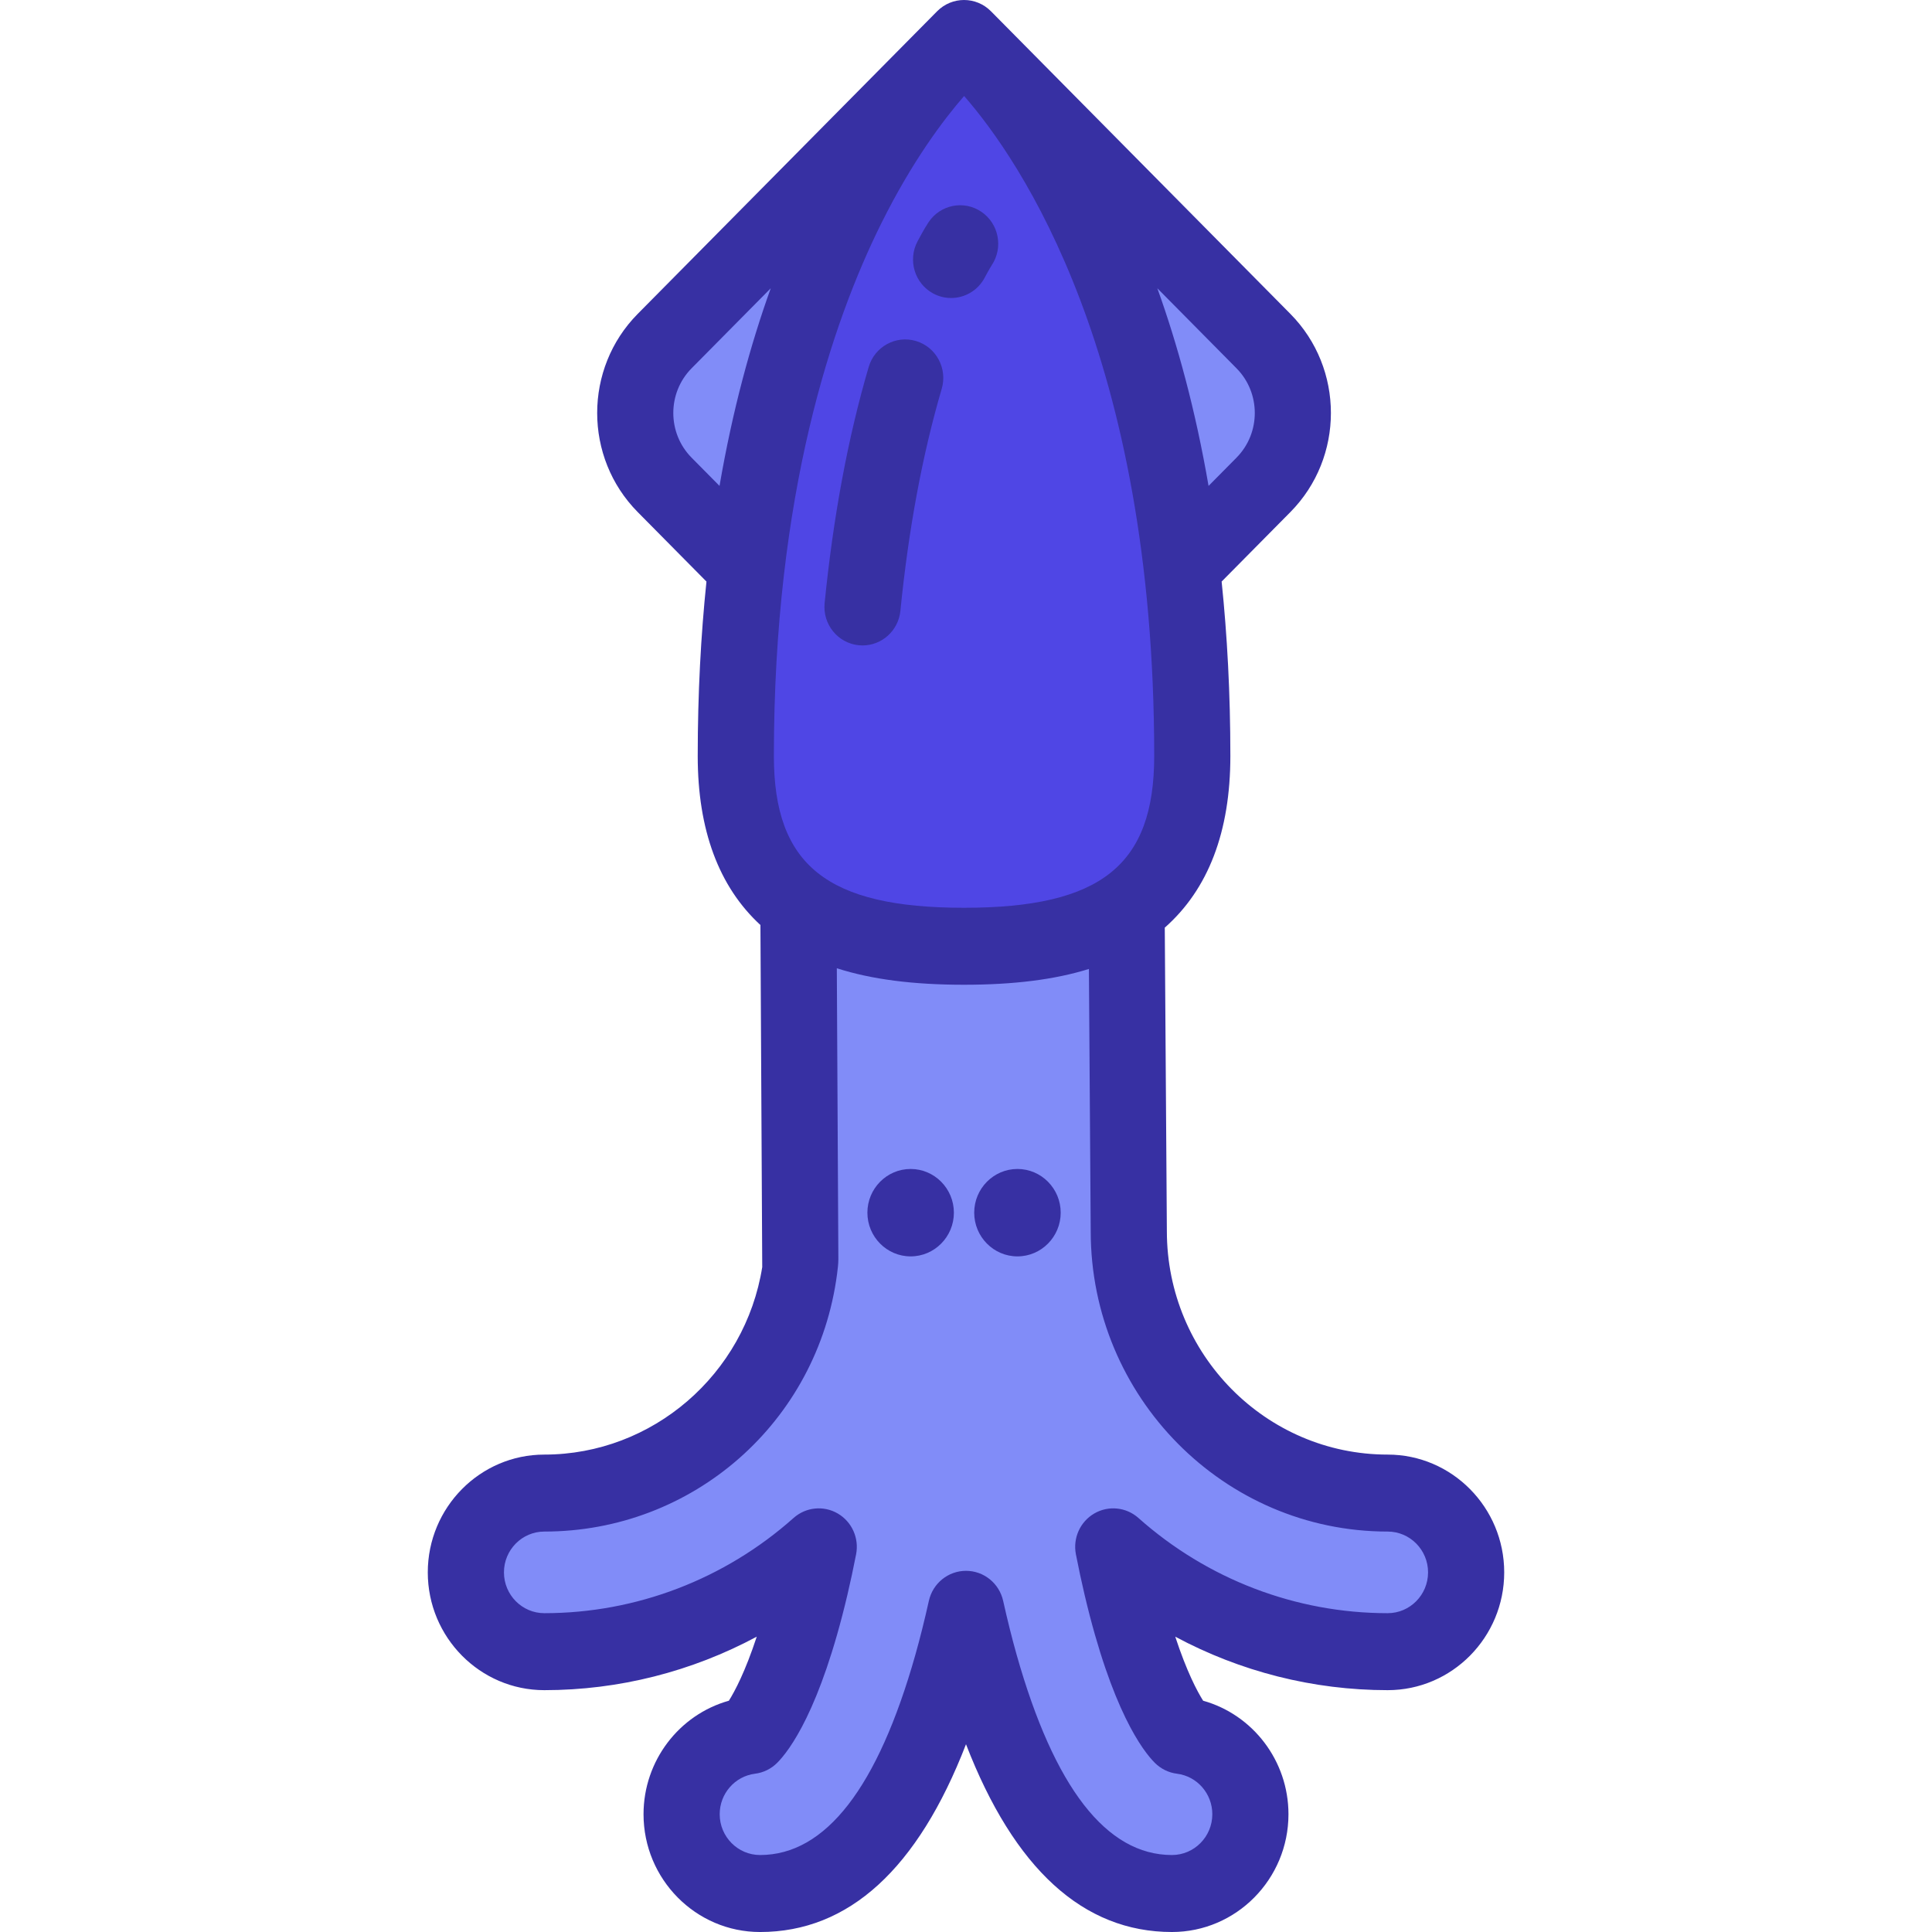
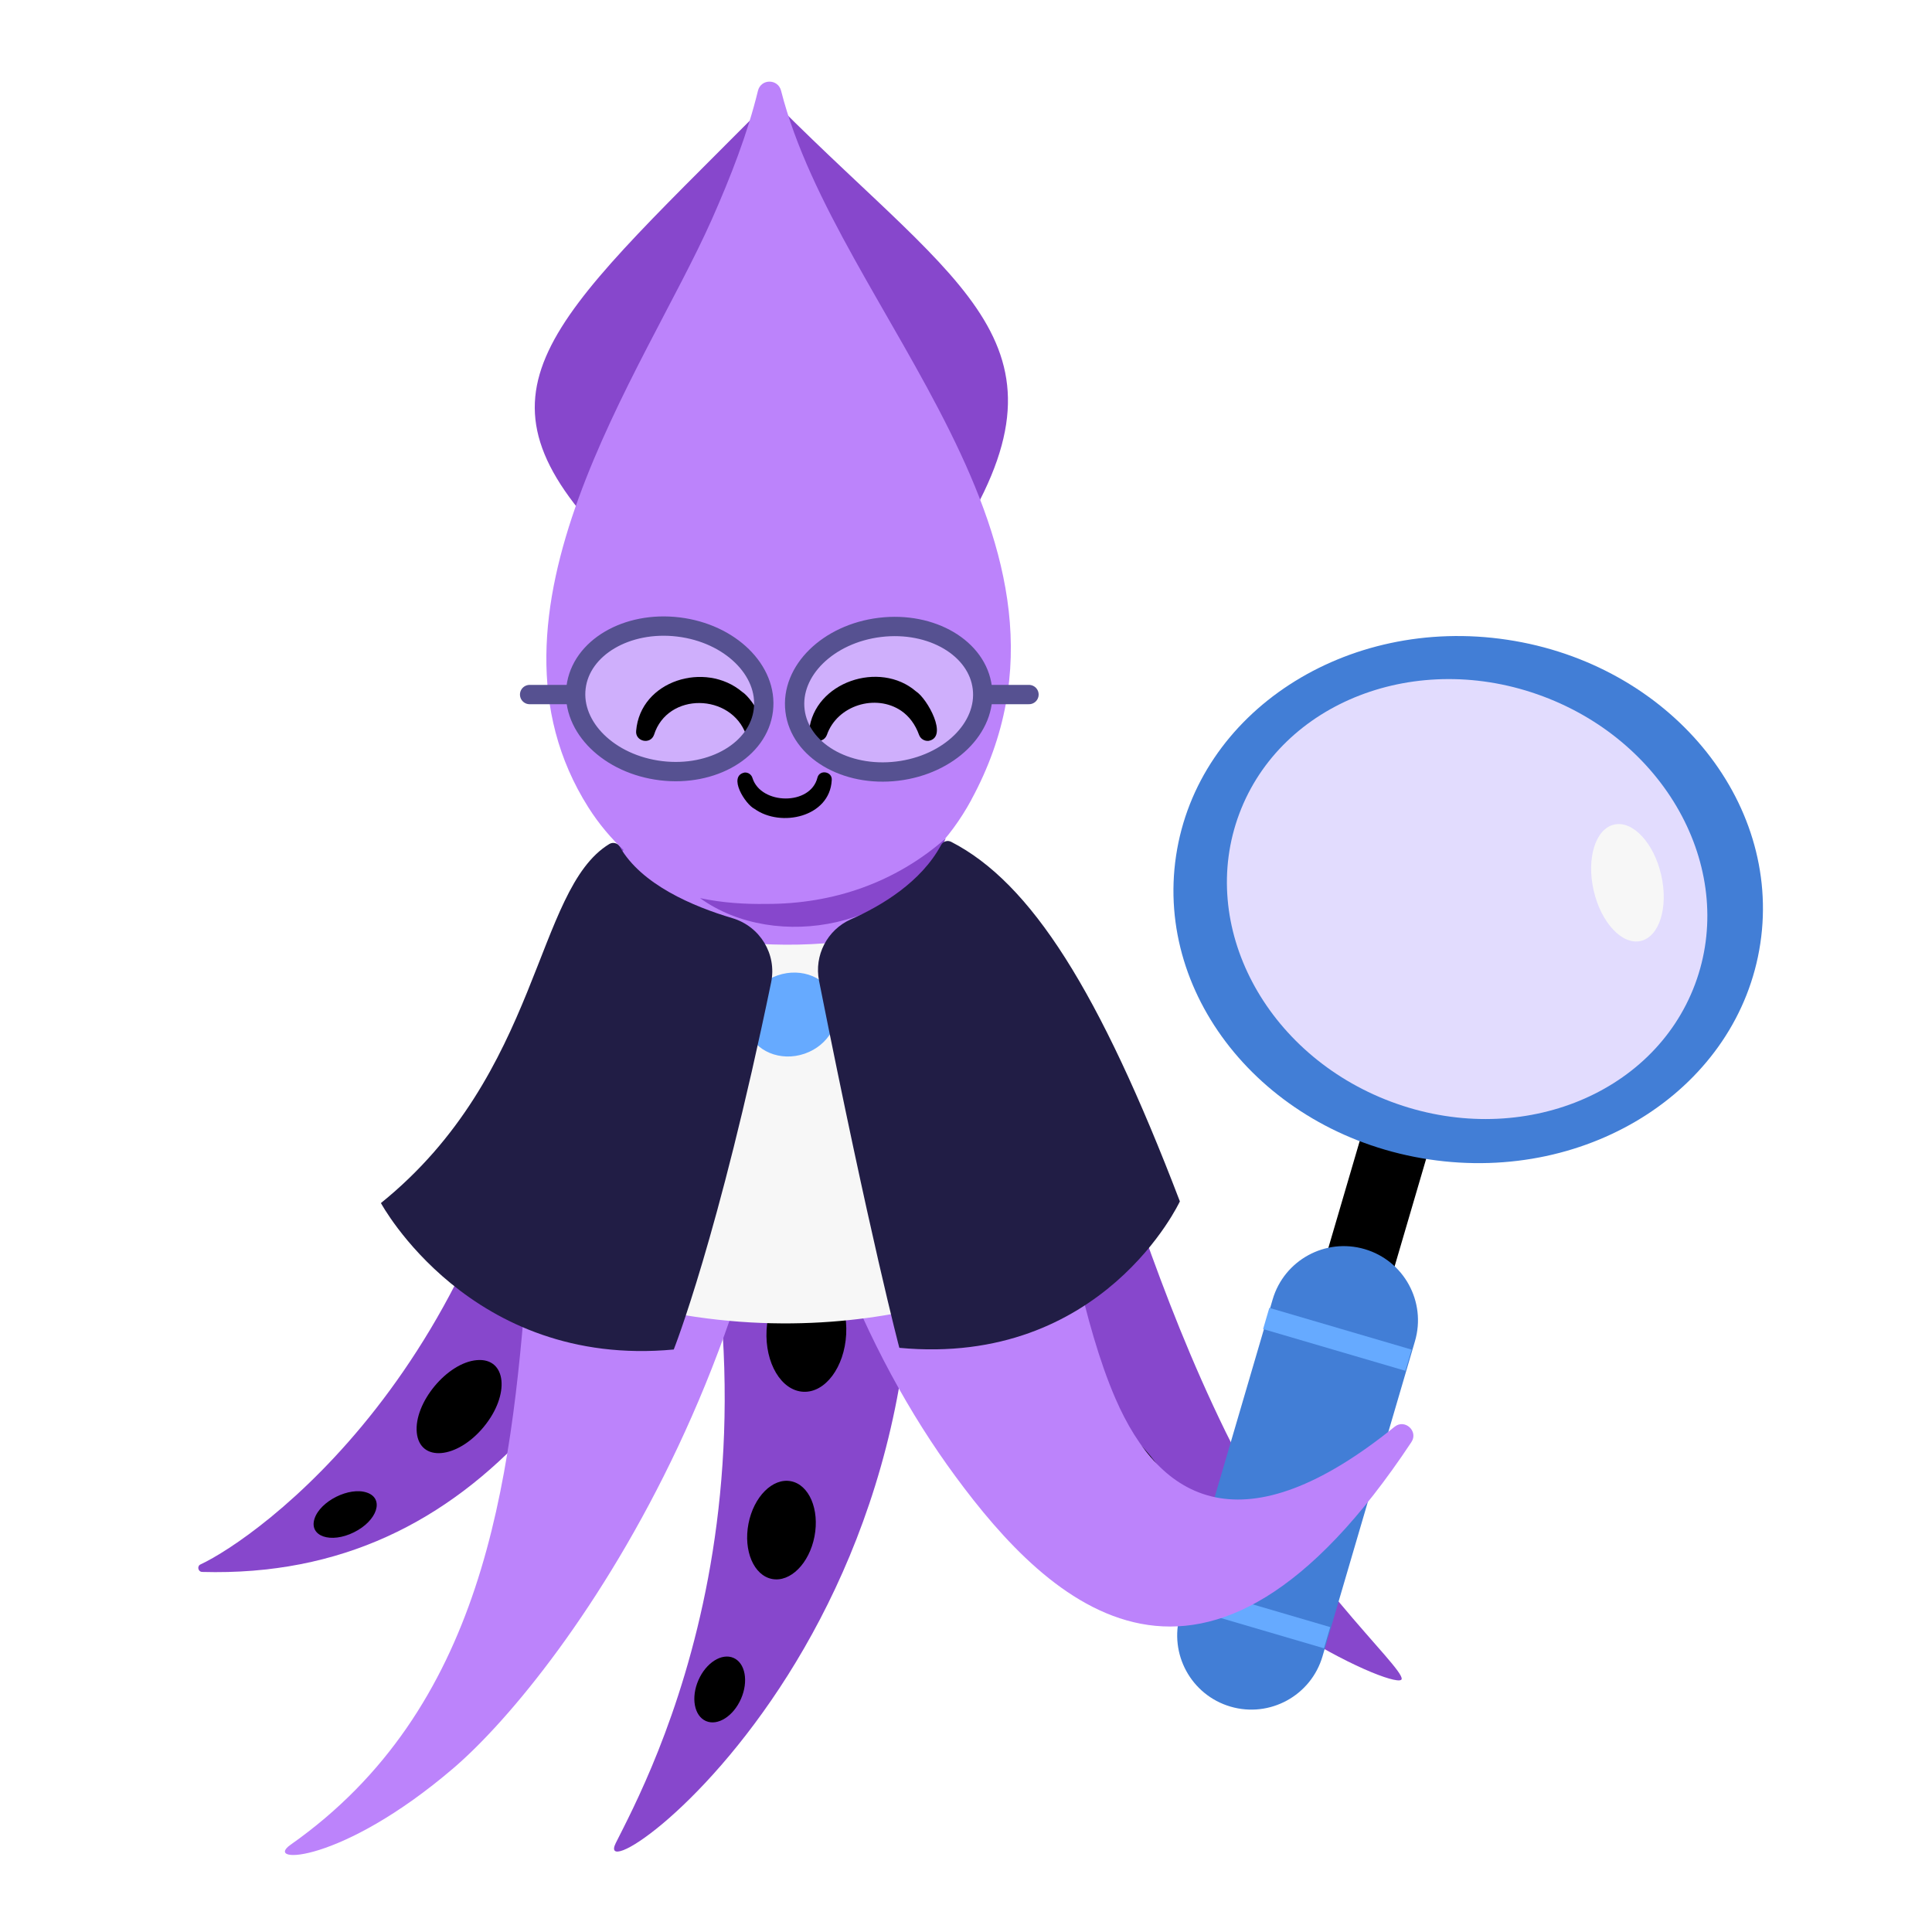
- <svg xmlns="http://www.w3.org/2000/svg" height="256px" width="256px" version="1.1" id="Layer_1" viewBox="0 0 512.002 512.002" xml:space="preserve" fill="#3730a3" stroke="#3730a3" stroke-width="0.005">
-   <g id="SVGRepo_bgCarrier" stroke-width="0" />
-   <g id="SVGRepo_tracerCarrier" stroke-linecap="round" stroke-linejoin="round" stroke="#CCCCCC" stroke-width="1.024" />
-   <g id="SVGRepo_iconCarrier">
-     <g>
-       <path style="fill:#818cf8;" d="M301.048,213.116h-87.898v122.368h0.154c-4.494,33.927-33.588,60.198-68.723,60.198 c-11.606,0-21.013,9.408-21.013,21.013s9.408,21.013,21.013,21.013c28.144,0,53.878-10.498,73.506-27.778 c-0.701,3.553-1.446,7.006-2.24,10.336c-6.132,25.764-13.085,36.704-16.08,39.666c-10.378,1.281-18.413,10.13-18.413,20.854 c0,11.606,9.408,21.013,21.013,21.013c22.646,0,39.943-20.347,51.409-60.478c1.348-4.718,2.592-9.688,3.752-14.836 c1.161,5.148,2.404,10.118,3.752,14.836c11.467,40.132,28.763,60.479,51.41,60.479c11.606,0,21.013-9.408,21.013-21.013 c0-10.724-8.035-19.572-18.413-20.854c-2.996-2.962-9.947-13.902-16.08-39.666c-0.792-3.331-1.539-6.782-2.24-10.336 c19.627,17.279,45.362,27.778,73.506,27.778c11.606,0,21.013-9.408,21.013-21.013c0-11.606-9.408-21.013-21.013-21.013 c-38.237,0-69.345-31.109-69.345-69.345L301.048,213.116z" />
-       <path style="fill:#818cf8;" d="M257.007,208.691l-80.19-80.19c-10.524-10.524-10.524-27.587,0-38.11l80.19-80.19l80.19,80.19 c10.524,10.524,10.524,27.587,0,38.11L257.007,208.691z" />
-     </g>
-     <path style="fill:#4f46e5;" d="M318.143,200.355c0,41.437-27.372,50.417-61.135,50.417s-61.135-8.979-61.135-50.417 c0-139.889,61.135-189.36,61.135-189.36S318.143,60.466,318.143,200.355z" />
-     <path d="M367.751,385.483c-32.267,0-58.518-26.533-58.519-59.217l-0.553-80.43c11.532-10.17,17.381-25.43,17.381-45.482 c0-16.625-0.839-32.004-2.313-46.235l18.211-18.407c14.33-14.484,14.33-38.051,0-52.535l-79.34-80.19 c-3.941-3.983-10.331-3.983-14.271,0l-79.34,80.19c-14.33,14.484-14.33,38.051,0,52.535l18.211,18.407 c-1.474,14.231-2.313,29.611-2.313,46.235c0,19.603,5.591,34.625,16.617,44.79l0.478,90.395c0,0.078,0.002,0.156,0.004,0.234 c-4.529,28.455-29.074,49.71-57.754,49.71c-17.029,0-30.882,14.003-30.882,31.214s13.854,31.214,30.882,31.214 c19.771,0,39.074-4.93,56.297-14.174c-3.065,9.31-5.811,14.468-7.388,16.973c-13.163,3.686-22.616,15.903-22.616,30.081 c0,17.211,13.854,31.214,30.882,31.214c23.494,0,41.803-16.719,54.576-49.76c12.772,33.041,31.081,49.759,54.575,49.759 c17.029,0,30.882-14.003,30.882-31.214c0-14.178-9.452-26.395-22.615-30.081c-1.58-2.507-4.325-7.665-7.389-16.972 c17.222,9.244,36.525,14.174,56.297,14.174c17.029,0,30.882-14.003,30.882-31.214S384.779,385.483,367.751,385.483z M205.087,200.355c0-69.377,15.485-115.067,28.476-141.179c8.213-16.509,16.487-27.475,21.941-33.735 c14.827,16.967,50.374,68.735,50.374,174.914c0,28.941-14.129,40.217-50.395,40.217S205.087,229.296,205.087,200.355z M327.687,121.289l-7.404,7.483c-3.47-20.163-8.24-37.532-13.572-52.37l20.976,21.2 C334.149,104.133,334.149,114.758,327.687,121.289z M183.279,121.289c-6.461-6.531-6.461-17.156,0-23.687l20.975-21.2 c-5.332,14.837-10.102,32.206-13.572,52.369L183.279,121.289z M367.751,427.511c-24.311,0-47.77-8.962-66.057-25.234 c-3.246-2.887-7.95-3.364-11.697-1.187c-3.748,2.179-5.707,6.527-4.87,10.815c0.725,3.716,1.498,7.324,2.3,10.724 c7.209,30.616,15.43,41.359,18.631,44.557c1.586,1.584,3.645,2.593,5.857,2.869c5.338,0.666,9.363,5.28,9.363,10.732 c0,5.963-4.8,10.815-10.7,10.815c-17.356,0-31.203-17.859-41.16-53.082c-1.217-4.305-2.419-9.108-3.571-14.277 c-1.037-4.652-5.126-7.956-9.844-7.956c-4.718,0-8.806,3.305-9.844,7.956c-1.153,5.168-2.354,9.972-3.572,14.277 c-9.957,35.223-23.806,53.082-41.161,53.082c-5.9,0-10.7-4.852-10.7-10.815c0-5.451,4.025-10.066,9.363-10.732 c2.212-0.276,4.271-1.285,5.857-2.869c3.201-3.198,11.422-13.941,18.631-44.556c0.802-3.401,1.575-7.01,2.3-10.725 c0.836-4.288-1.122-8.637-4.87-10.815c-3.747-2.179-8.452-1.7-11.697,1.187c-18.287,16.273-41.747,25.234-66.057,25.234 c-5.9,0-10.7-4.852-10.7-10.815s4.8-10.815,10.7-10.815c39.307,0,72.424-28.918,77.582-68.287c0.139-1.063,0.351-2.703,0.34-3.932 l-0.408-77.065c9.197,2.959,20.253,4.373,33.719,4.373c13.164,0,24.015-1.36,33.088-4.185l0.479,69.551 c0,43.861,35.305,79.545,78.7,79.545c5.9,0,10.7,4.852,10.7,10.815C378.452,422.66,373.65,427.511,367.751,427.511z" />
-     <path d="M241.33,309.79c-6.319,0-11.46,5.196-11.46,11.583c0,6.387,5.141,11.583,11.46,11.583c6.319,0,11.461-5.197,11.461-11.583 C252.791,314.987,247.649,309.79,241.33,309.79z" />
-     <path d="M269.636,309.79c-6.319,0-11.46,5.196-11.46,11.583c0,6.387,5.141,11.583,11.46,11.583c6.319,0,11.461-5.197,11.461-11.583 C281.097,314.987,275.956,309.79,269.636,309.79z" />
-     <path d="M260.964,73.566c1.149-2.184,1.857-3.283,1.856-3.283c0,0,0,0,0,0.001c3.111-4.674,1.885-11.011-2.74-14.155 c-4.624-3.143-10.895-1.905-14.006,2.769c-0.2,0.3-1.28,1.956-2.928,5.086c-2.618,4.972-0.752,11.149,4.168,13.794 c1.51,0.812,3.132,1.197,4.731,1.197C255.658,78.975,259.151,77.012,260.964,73.566z" />
-     <path d="M242.76,90.376c-5.344-1.602-10.96,1.475-12.546,6.874c-5.465,18.601-9.393,39.656-11.678,62.577 c-0.559,5.604,3.484,10.605,9.028,11.17c0.344,0.035,0.685,0.052,1.024,0.052c5.118,0,9.504-3.921,10.028-9.178 c2.157-21.651,5.84-41.439,10.945-58.816C251.148,97.656,248.103,91.979,242.76,90.376z" />
+ <svg xmlns="http://www.w3.org/2000/svg" width="300" height="300" viewBox="1195 138.5 300 300">
+   <path d="M1338.15 268.91c24.86 11.03 25.9 48.38 47.15 91.9 10.6 21.7 27.64 36.48 27.35 38.41-.29 1.93-27.39-9.56-46.84-34.32-20.79-26.45-44.15-57.67-44.21-80.69-.05-23.02 16.55-15.3 16.55-15.3Z" style="fill:#8747cc" />
+   <ellipse cx="1391.28" cy="387.03" rx="2.76" ry="7.04" transform="rotate(-53.63 1391.215 387.042)" />
+   <ellipse cx="1370.67" cy="367" rx="3.82" ry="9.74" transform="rotate(-39.23 1370.63 366.996)" />
+   <ellipse cx="1350.44" cy="339.72" rx="4.19" ry="12.7" transform="rotate(-34.1 1350.437 339.726)" />
+   <path d="M1297.37 298.14c24.17 69.08-1.7 116.46-6.75 126.54-5.05 10.09 62.19-37.67 42.28-125.69-9.73-43.02-45.12-28.28-35.53-.85Z" style="fill:#8747cc" />
+   <ellipse cx="1320.24" cy="345.37" rx="9.26" ry="6.19" transform="rotate(-87 1320.224 345.382)" />
+   <ellipse cx="1316.35" cy="376.09" rx="7.73" ry="5.22" transform="rotate(-79.08 1316.35 376.093)" />
+   <ellipse cx="1306.71" cy="400.8" rx="5.35" ry="3.61" transform="rotate(-66.4 1306.764 400.783)" />
+   <path d="m1400.756 334.014 6.052-20.63 10.248 3.006-6.052 20.63z" />
+   <ellipse cx="1422.88" cy="278.15" rx="40.8" ry="45.87" transform="rotate(-81.45 1422.952 278.11)" style="fill:#427ed6" />
+   <ellipse cx="1422.88" cy="278.15" rx="33.61" ry="37.78" transform="rotate(-69.47 1422.816 278.175)" style="fill:#e2dcfe" />
+   <ellipse cx="1447.7" cy="275.46" rx="5.38" ry="9.27" transform="rotate(-12.89 1448.215 275.483)" style="fill:#f7f7f7" />
+   <rect x="1384.92" y="331.06" width="23.03" height="74.03" rx="11.52" ry="11.52" transform="rotate(16.35 1396.784 368.215)" style="fill:#427ed6" />
+   <path transform="rotate(-73.65 1402.68 346.564)" style="fill:#6af" d="M1401.05 335.01h3.43v23.03h-3.43z" />
+   <path transform="rotate(-73.65 1390.032 389.65)" style="fill:#6af" d="M1388.4 378.1h3.43v23.03h-3.43z" />
+   <path d="M1341.84 276.38c15.84 14.24 16.32 56.07 26.36 79.27 6.99 16.14 19.95 23.32 43.35 4.4 1.58-1.28 3.74.68 2.61 2.38-32.11 48.44-56.31 25-70.8 5.32-14.07-19.1-25.75-46.55-29.65-82.06-2.37-21.59 12.32-23.52 28.13-9.3Z" style="fill:#bc83fb" />
+   <path d="M1280.03 290.6c-7.74 60.54-45.34 86.84-53.89 90.82-.59.27-.39 1.15.26 1.17 43.13 1.21 65.63-33.82 82.4-79.92 15.64-43-24.37-46.47-28.76-12.07Z" style="fill:#8747cc" />
+   <path d="M1285.94 332.99c-3.14 7.24-9.71 9.77-11.82 4.55-2.11-5.22 1.82-14.27 7.07-16.3s7.89 4.5 4.75 11.74ZM1270.11 360.07c-4.14 5.01-9.92 5.51-10.39.9-.47-4.61 4.7-10.87 9.32-11.27 4.62-.4 5.21 5.36 1.07 10.37ZM1249.97 376.43c-3.62 1.8-7.02.63-6.13-2.11s5.41-4.99 8.14-4.05 1.61 4.36-2.01 6.16Z" />
+   <path d="M1302.54 261.75c-45.29 23.98-2.51 121.05-62.43 163.21-4.29 3.02 7.85 3.03 25.3-11.9 17.45-14.93 57.84-70.48 53.21-143.3-1.24-19.45-16.09-8.02-16.09-8.02Z" style="fill:#bc83fb" />
+   <path d="M1315.9 155.01c28.66 28.69 47.24 36.97 27.28 68.02-10.18-16.9-27.28-68.02-27.28-68.02ZM1312.57 156.09c-32.74 32.93-46.06 43.22-22.85 66.94 10.18-18.43 22.85-66.94 22.85-66.94Z" style="fill:#8747cc" />
+   <path d="M1345.84 262.68c-13.66 25.18-46.5 21.68-59.48 1.19-19.05-30.07 8.66-67.64 19.14-91.23l.02-.04c2.98-6.73 5.56-13.38 7.17-19.99.46-1.91 3.12-1.91 3.6-.01 8.75 34.49 51.33 69.92 29.54 110.08Z" style="fill:#bc83fb" />
+   <path d="M1341.85 268.69c-6.11 13.74-26.31 17.8-38.15 9.27 3.52.74 6.92.95 10.32.9 10.32.02 19.97-3.28 27.82-10.17Z" style="fill:#8747cc" />
+   <path d="M1311.85 259.33c1.32 4.15 9 4.3 10.08-.08.35-1.33 2.37-.94 2.22.42-.31 5.69-7.88 7.37-11.99 4.43-1.43-.71-4.2-5.08-1.55-5.64.58-.05 1.09.33 1.24.87Z" />
+   <path d="M1282.52 337.74c41.64 15.34 73.24-2.35 73.24-2.35l-22.14-51.87c-12.14 2.34-20.93 2.12-33.83 0l-17.27 54.21Z" style="fill:#f7f7f7" />
+   <ellipse cx="1317.84" cy="296.02" rx="7.2" ry="6.43" transform="rotate(-19.02 1317.893 296.014)" style="fill:#6af" />
+   <path d="M1291.24 269.98c3.34 5.88 11.38 9.28 17.48 11.09 4.3 1.28 6.93 5.59 6.02 9.98-8.2 39.65-15.12 57-15.12 57-31.63 2.97-45.47-22.74-45.47-22.74 24.93-20.14 23.82-48.65 35.46-55.75.56-.34 1.3-.16 1.63.41ZM1341.13 269.71c-3.09 5.76-9.27 9.45-14.02 11.55-3.67 1.63-5.71 5.6-4.93 9.54 8 40.22 12.47 56.99 12.47 56.99 31.63 2.97 43.56-22.74 43.56-22.74-12.49-32.67-23.12-49.47-35.51-55.83-.56-.29-1.27-.08-1.56.48Z" style="fill:#211d45" />
+   <ellipse cx="1333" cy="247.03" rx="14.65" ry="11.24" transform="rotate(-6.9 1333.398 247.113)" style="fill:#e2dcfe;opacity:.5" />
+   <path style="fill:none;stroke:#565191;stroke-linecap:round;stroke-miterlimit:10;stroke-width:3px" d="M1347.85 246.35h6.93" />
+   <path d="M1320.64 251.94c.8-7.55 10.98-10.94 16.6-6.08 1.72 1.08 5.1 7.11 1.95 7.68-.66.06-1.26-.33-1.48-.93-.58-1.61-1.53-2.89-2.77-3.74-3.95-2.68-9.95-.87-11.55 3.77-.62 1.55-2.96.93-2.75-.71Z" />
+   <g style="opacity:.5">
+     <ellipse cx="1299.03" cy="247.03" rx="11.24" ry="14.65" transform="rotate(-83.1 1299.003 247.044)" style="fill:#e2dcfe" />
+     <path style="fill:#e2dcfe" d="M1284.18 246.35h-6.94" />
  </g>
+   <path d="M1310.85 252.59c-2.29-6.45-12.19-6.69-14.3.03-.58 1.56-2.93 1.01-2.77-.63.65-7.84 10.74-10.89 16.47-6.05 1.68 1.06 5.27 6.92 2.13 7.61-.69.09-1.32-.33-1.54-.96Z" />
+   <ellipse cx="1299.03" cy="247.03" rx="11.24" ry="14.65" transform="rotate(-83.1 1299.003 247.044)" style="fill:none;stroke:#565191;stroke-miterlimit:10;stroke-width:3px" />
+   <path style="fill:none;stroke:#565191;stroke-linecap:round;stroke-miterlimit:10;stroke-width:3px" d="M1284.18 246.35h-6.94" />
+   <ellipse cx="1333" cy="247.03" rx="14.65" ry="11.24" transform="rotate(-6.9 1333.398 247.113)" style="fill:none;stroke:#565191;stroke-miterlimit:10;stroke-width:3px" />
</svg>
